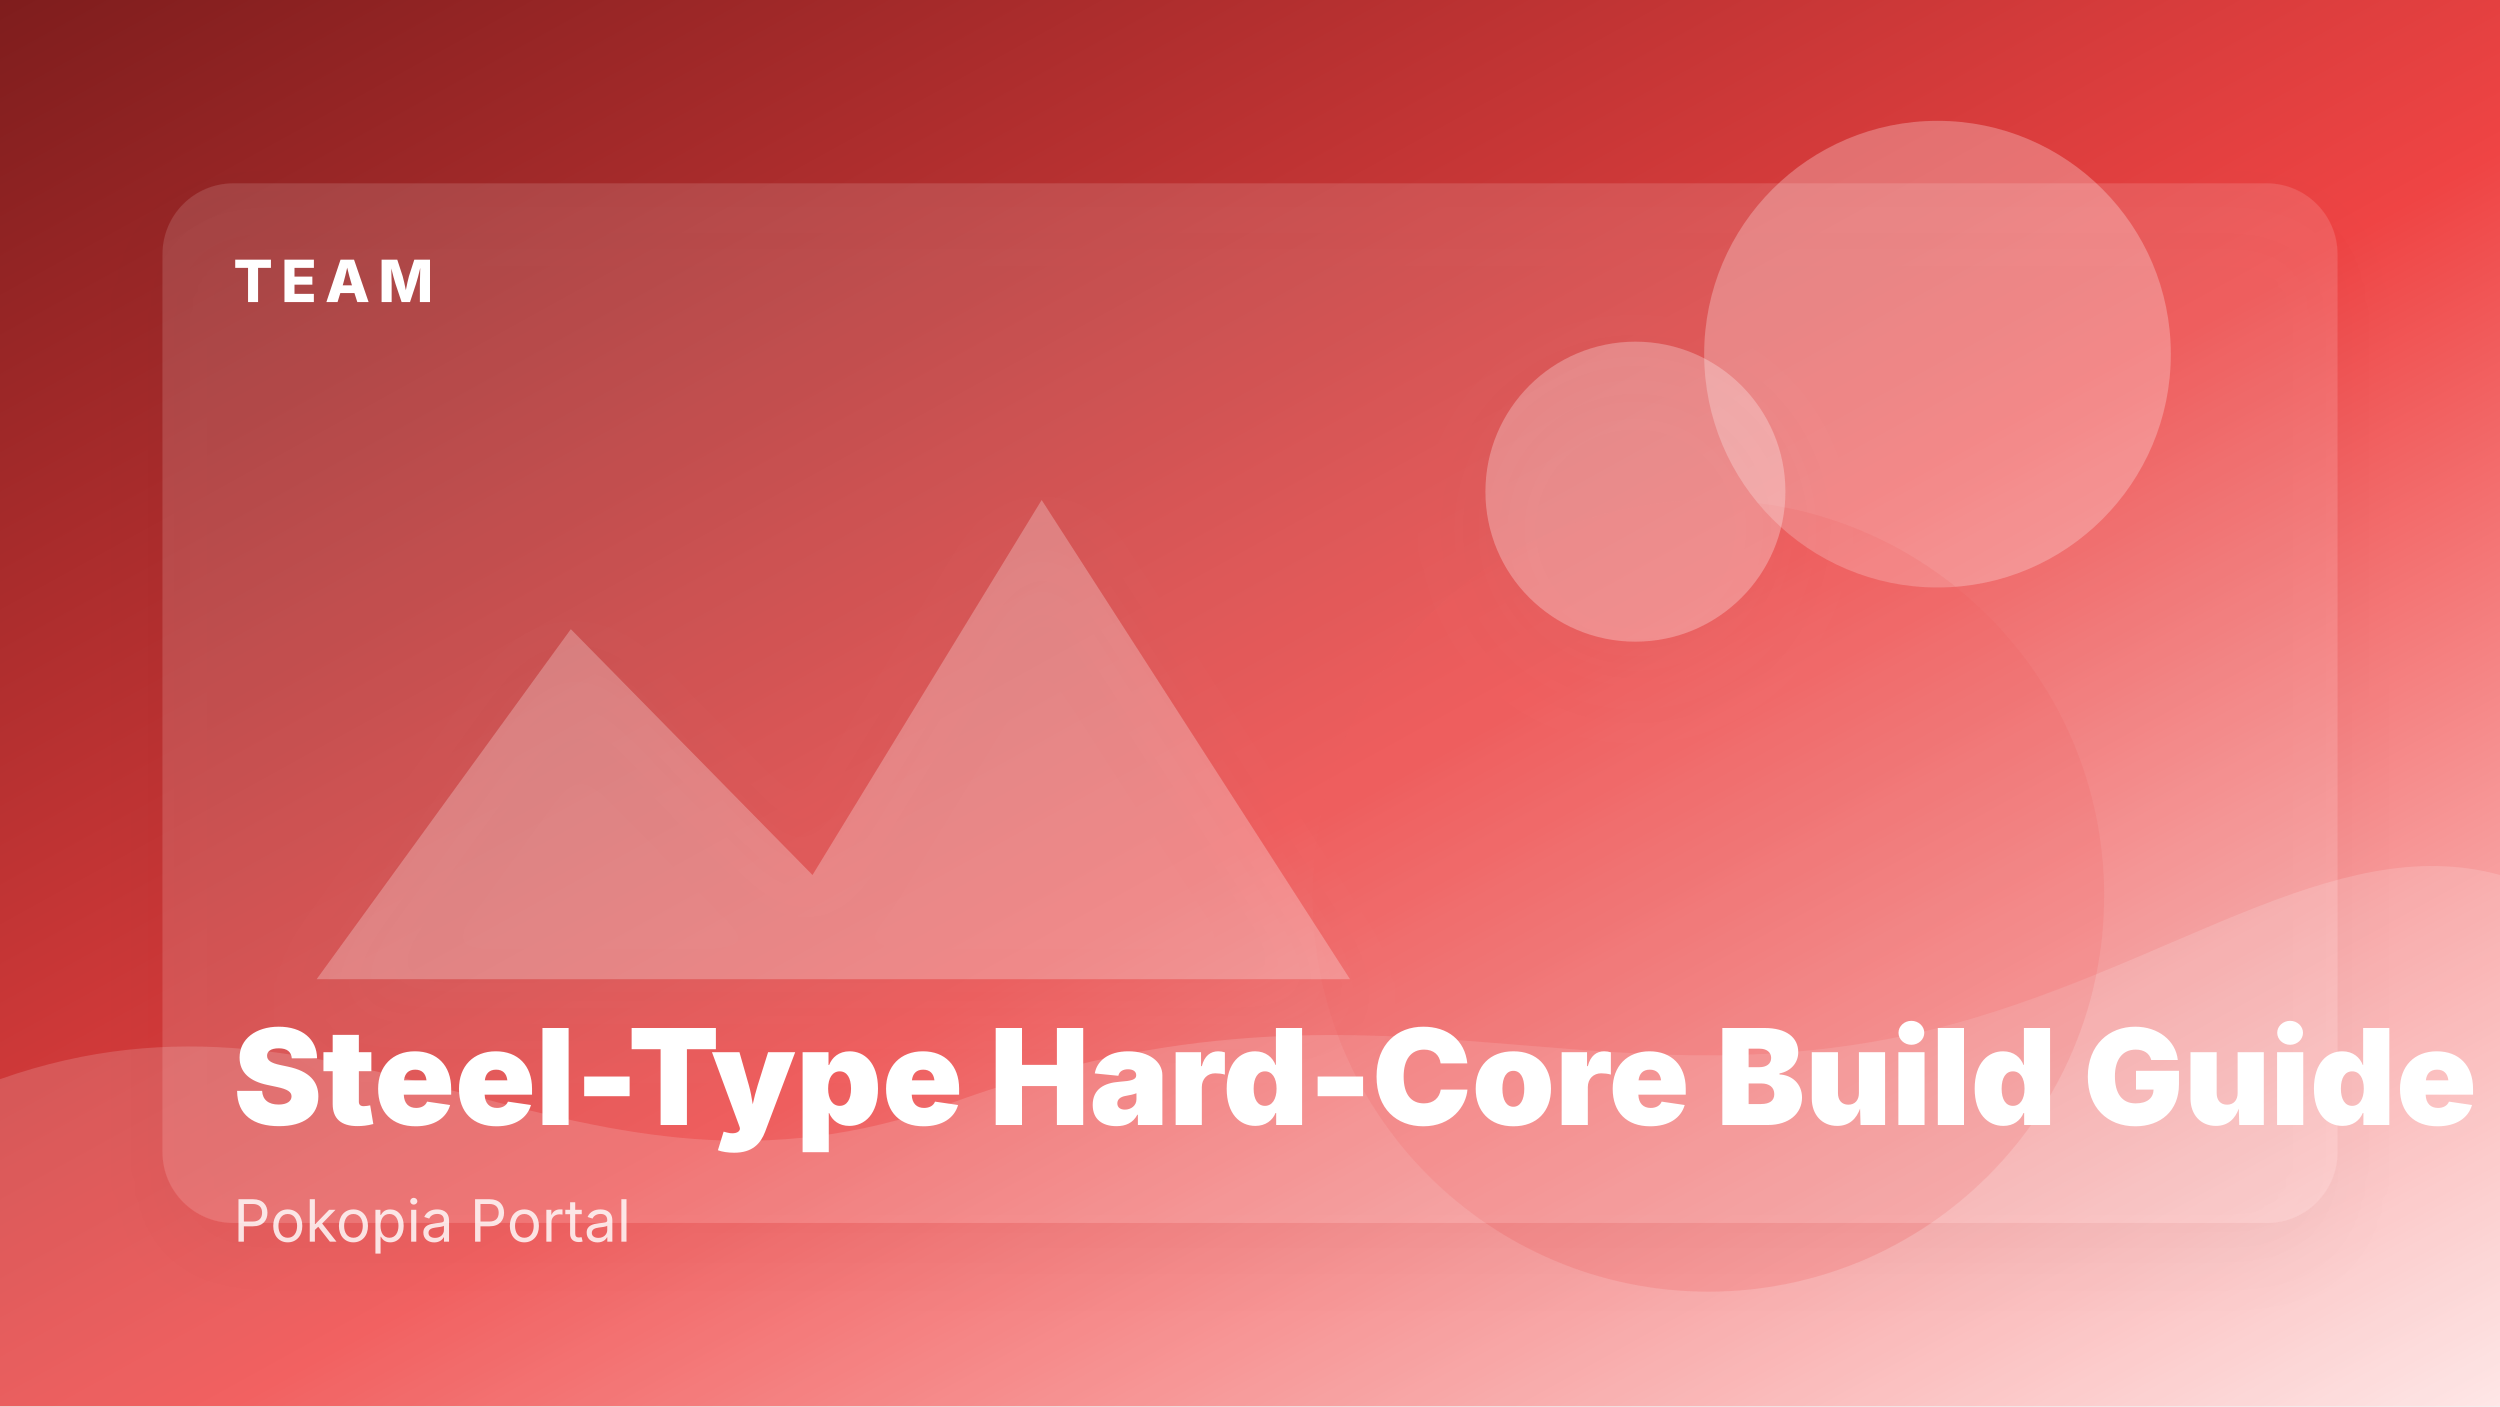
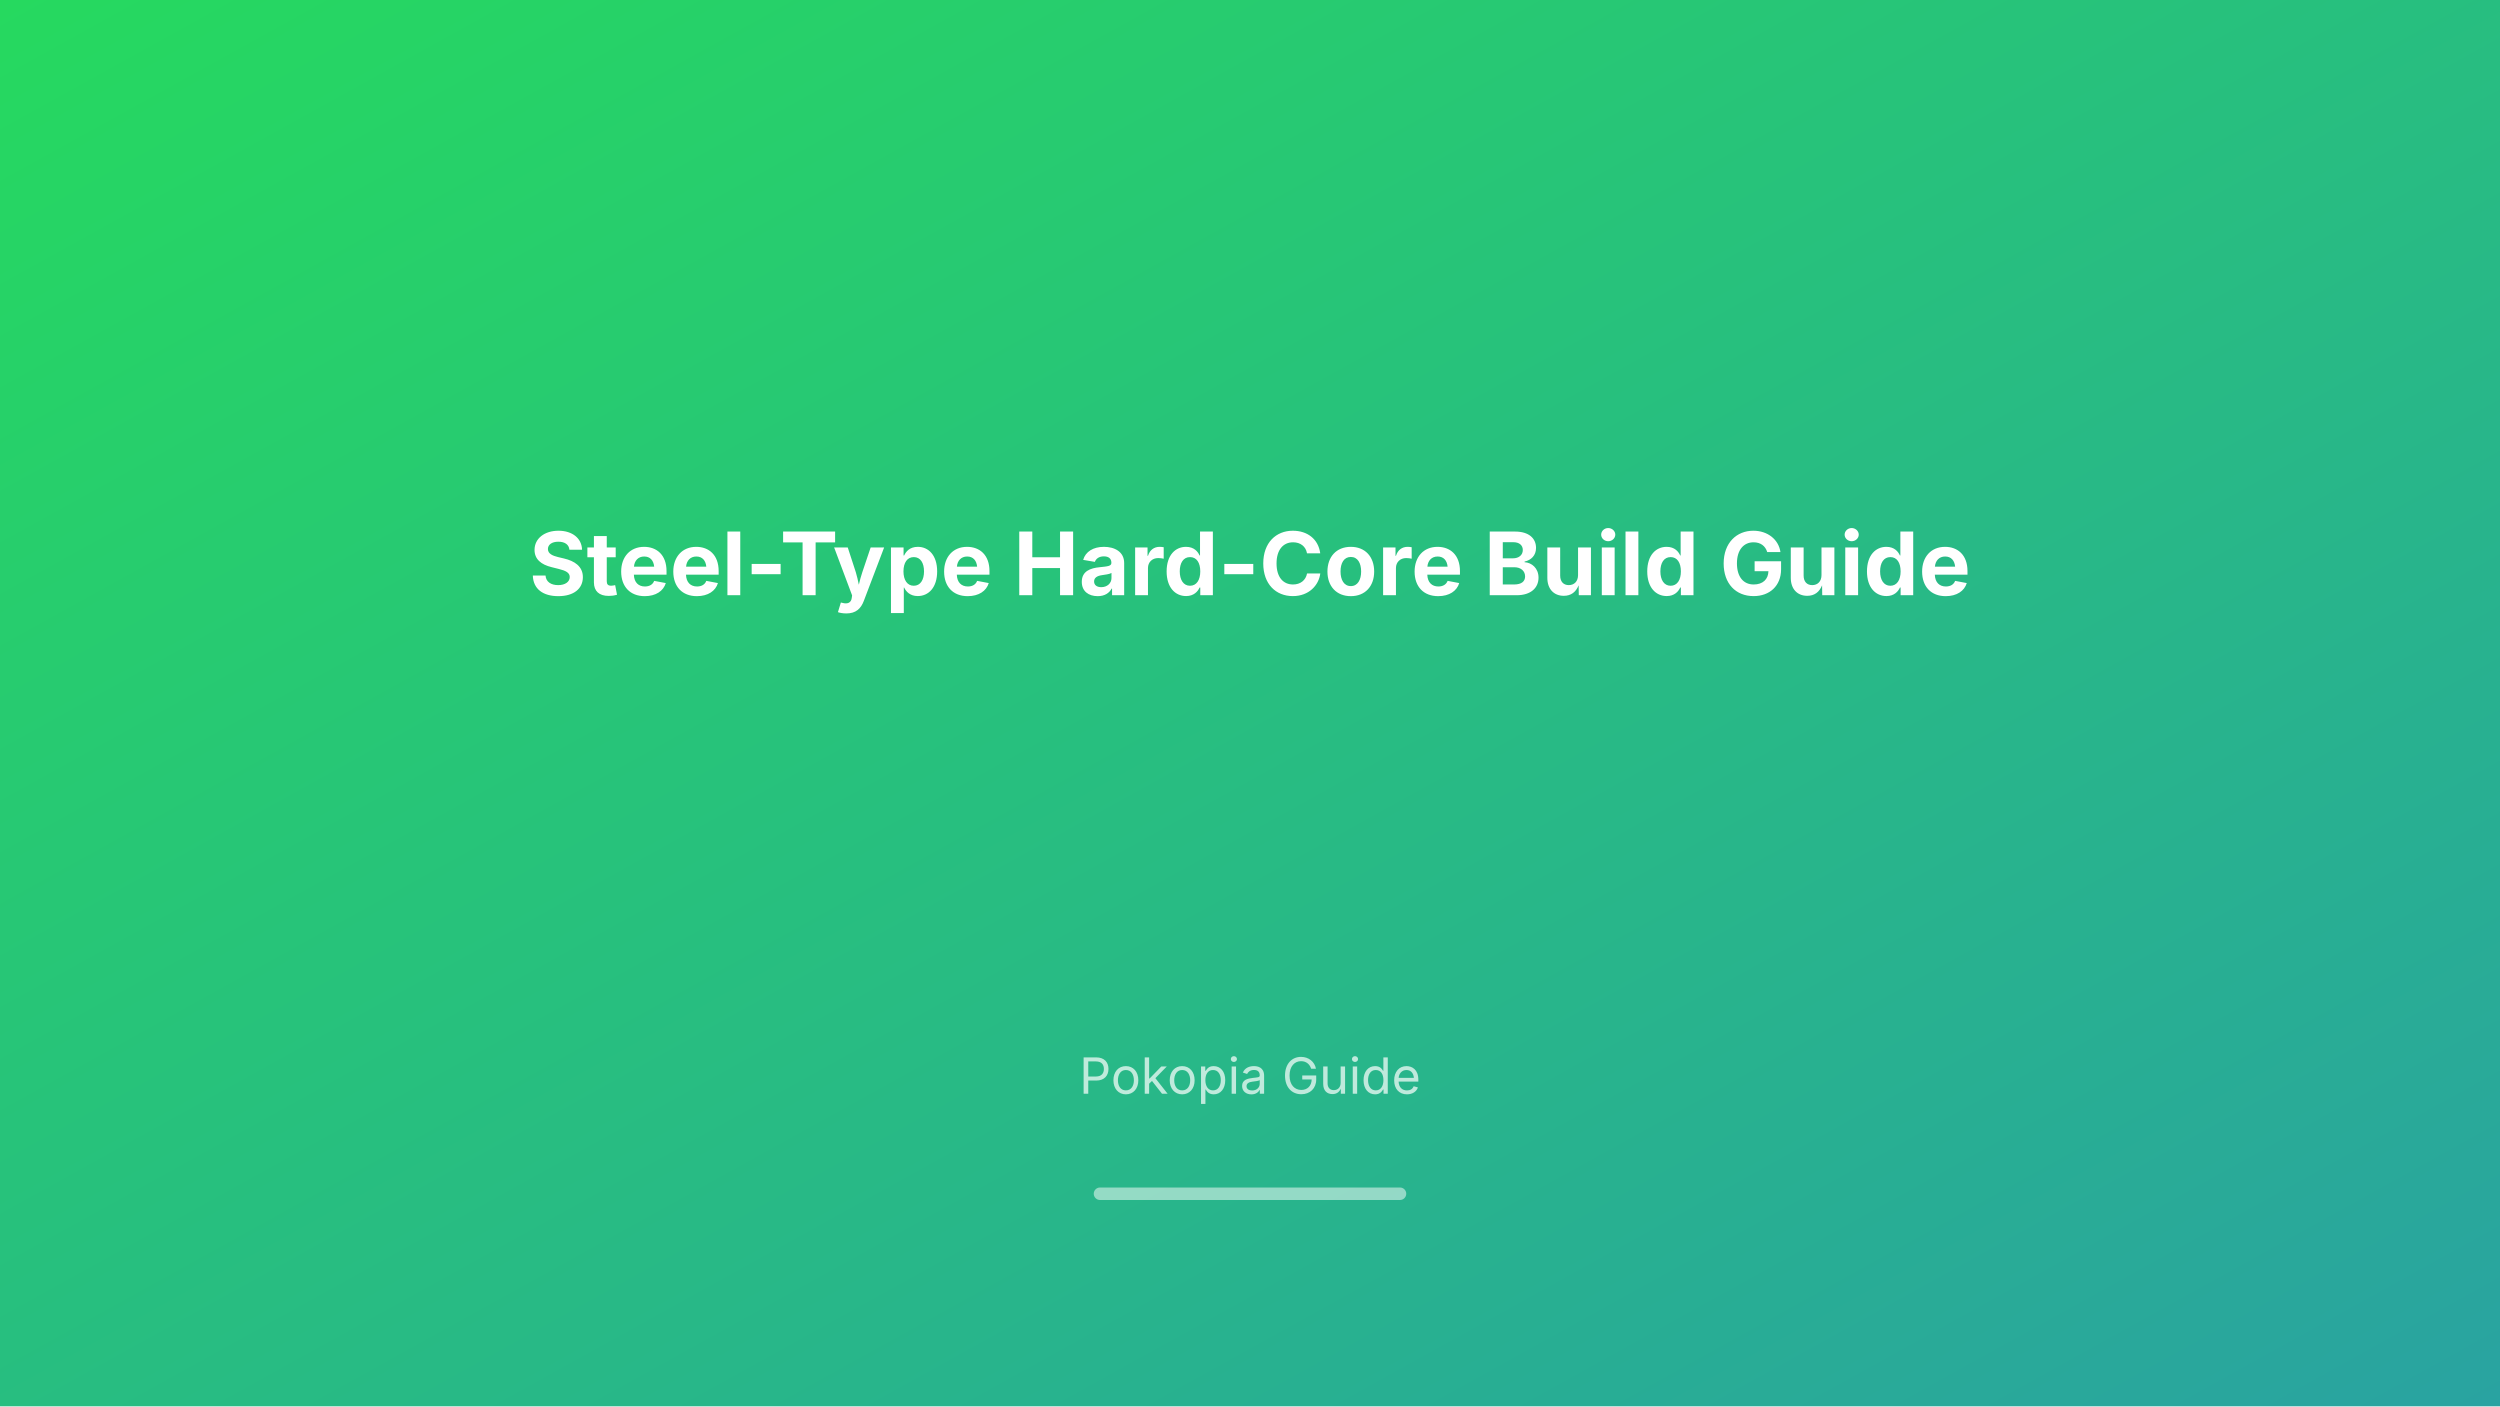
- <svg xmlns="http://www.w3.org/2000/svg" width="1200" height="675" viewBox="0 0 1200 675" role="img" aria-label="Steel-Type Hard-Core Build Guide">
+ <svg xmlns="http://www.w3.org/2000/svg" width="800" height="450">
  <defs>
-     <linearGradient id="bg" x1="0" y1="0" x2="1" y2="1">
-       <stop offset="0" stop-color="#7f1d1d" />
-       <stop offset=".55" stop-color="#ef4444" />
-       <stop offset="1" stop-color="#fee2e2" />
+     <linearGradient id="bg" x1="0%" y1="0%" x2="100%" y2="100%">
+       <stop offset="0%" style="stop-color:hsl(139,70%,50%);stop-opacity:1" />
+       <stop offset="100%" style="stop-color:hsl(179,60%,40%);stop-opacity:1" />
    </linearGradient>
-     <filter id="soft" x="-20%" y="-20%" width="140%" height="140%">
-       <feDropShadow dx="0" dy="18" stdDeviation="18" flood-color="#000" flood-opacity=".22" />
-     </filter>
  </defs>
-   <rect width="1200" height="675" fill="url(#bg)" />
-   <path d="M0 518 C170 458 278 594 455 530 C658 456 760 535 928 494 C1040 466 1120 398 1200 420 L1200 675 L0 675Z" fill="#ffffff" opacity=".16" />
-   <circle cx="930" cy="170" r="112" fill="#fee2e2" opacity=".32" />
-   <circle cx="820" cy="430" r="190" fill="#ef4444" opacity=".18" />
-   <g filter="url(#soft)">
-     <rect x="78" y="88" width="1044" height="499" rx="34" fill="#ffffff" opacity=".13" />
-     <path d="M152 470 L274 302 L390 420 L500 240 L648 470Z" fill="#ffffff" opacity=".26" />
-     <circle cx="785" cy="236" r="72" fill="#ffffff" opacity=".28" />
-   </g>
-   <text x="112" y="145" fill="#fff" font-family="Inter,Segoe UI,Arial,sans-serif" font-size="28" font-weight="800" letter-spacing="4">TEAM</text>
-   <text x="112" y="540" fill="#fff" font-family="Inter,Segoe UI,Arial,sans-serif" font-size="64" font-weight="900">Steel-Type Hard-Core Build Guide</text>
-   <text x="112" y="596" fill="#fff" opacity=".82" font-family="Inter,Segoe UI,Arial,sans-serif" font-size="28">Pokopia Portal</text>
+   <rect width="800" height="450" fill="url(#bg)" />
+   <text x="400" y="180" font-family="system-ui, -apple-system, sans-serif" font-size="28" font-weight="bold" fill="white" text-anchor="middle" dominant-baseline="middle">
+     Steel-Type Hard-Core Build Guide
+   </text>
+   <text x="400" y="230" font-family="system-ui, -apple-system, sans-serif" font-size="22" fill="rgba(255,255,255,0.9)" text-anchor="middle" dominant-baseline="middle">
+     
+   </text>
+   <text x="400" y="350" font-family="system-ui, -apple-system, sans-serif" font-size="16" fill="rgba(255,255,255,0.7)" text-anchor="middle">
+     Pokopia Guide
+   </text>
+   <rect x="350" y="380" width="100" height="4" rx="2" fill="rgba(255,255,255,0.5)" />
</svg>
